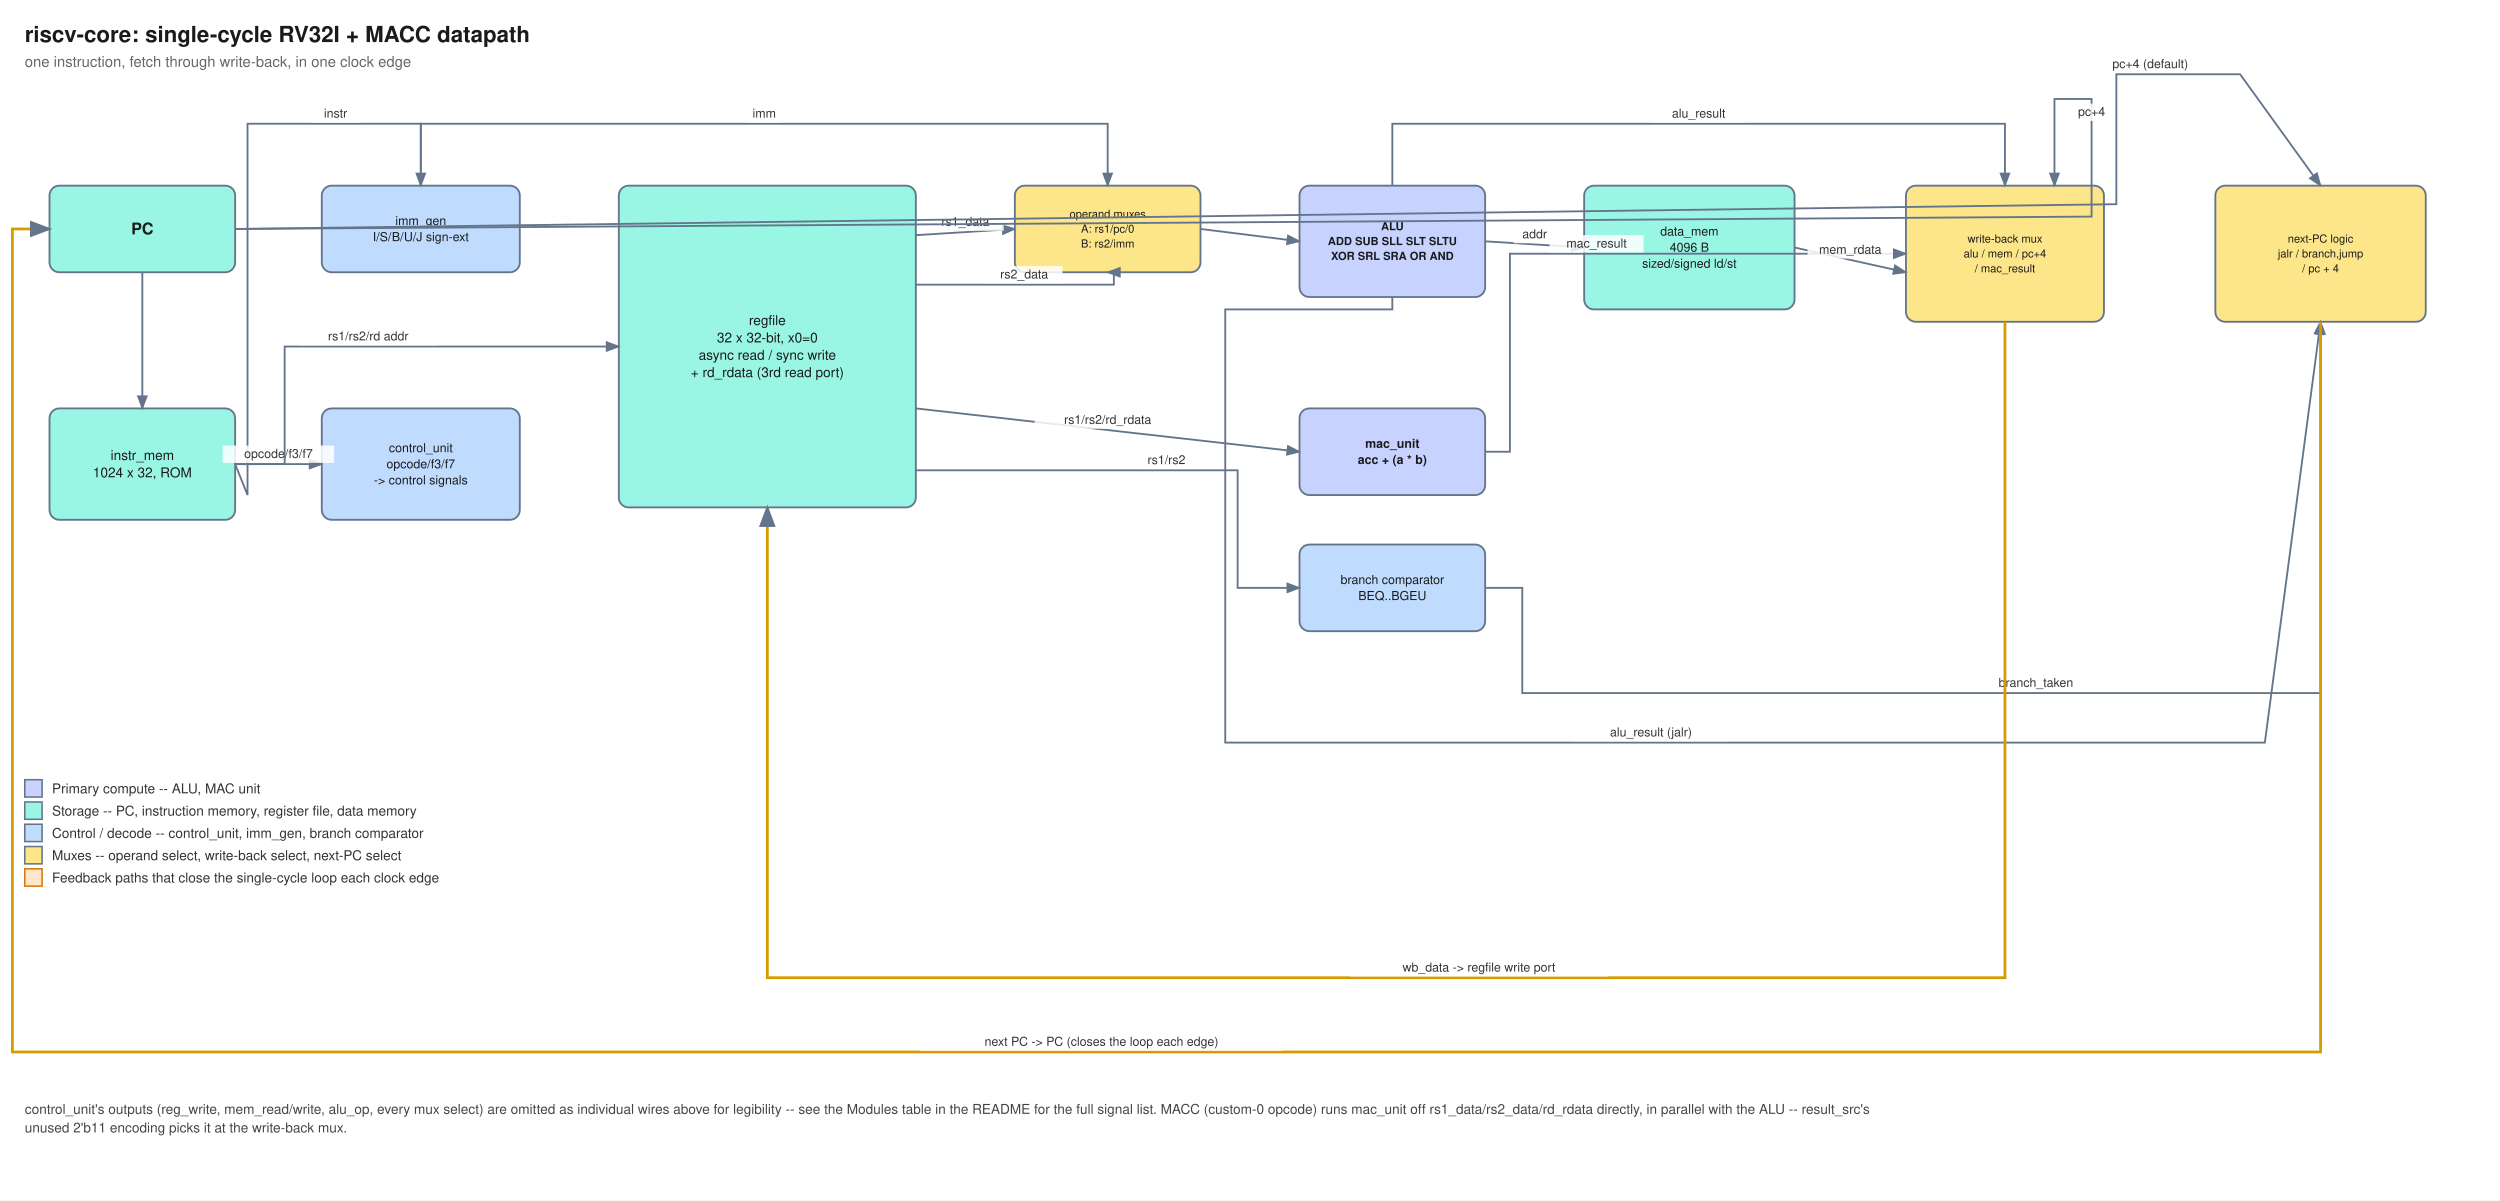
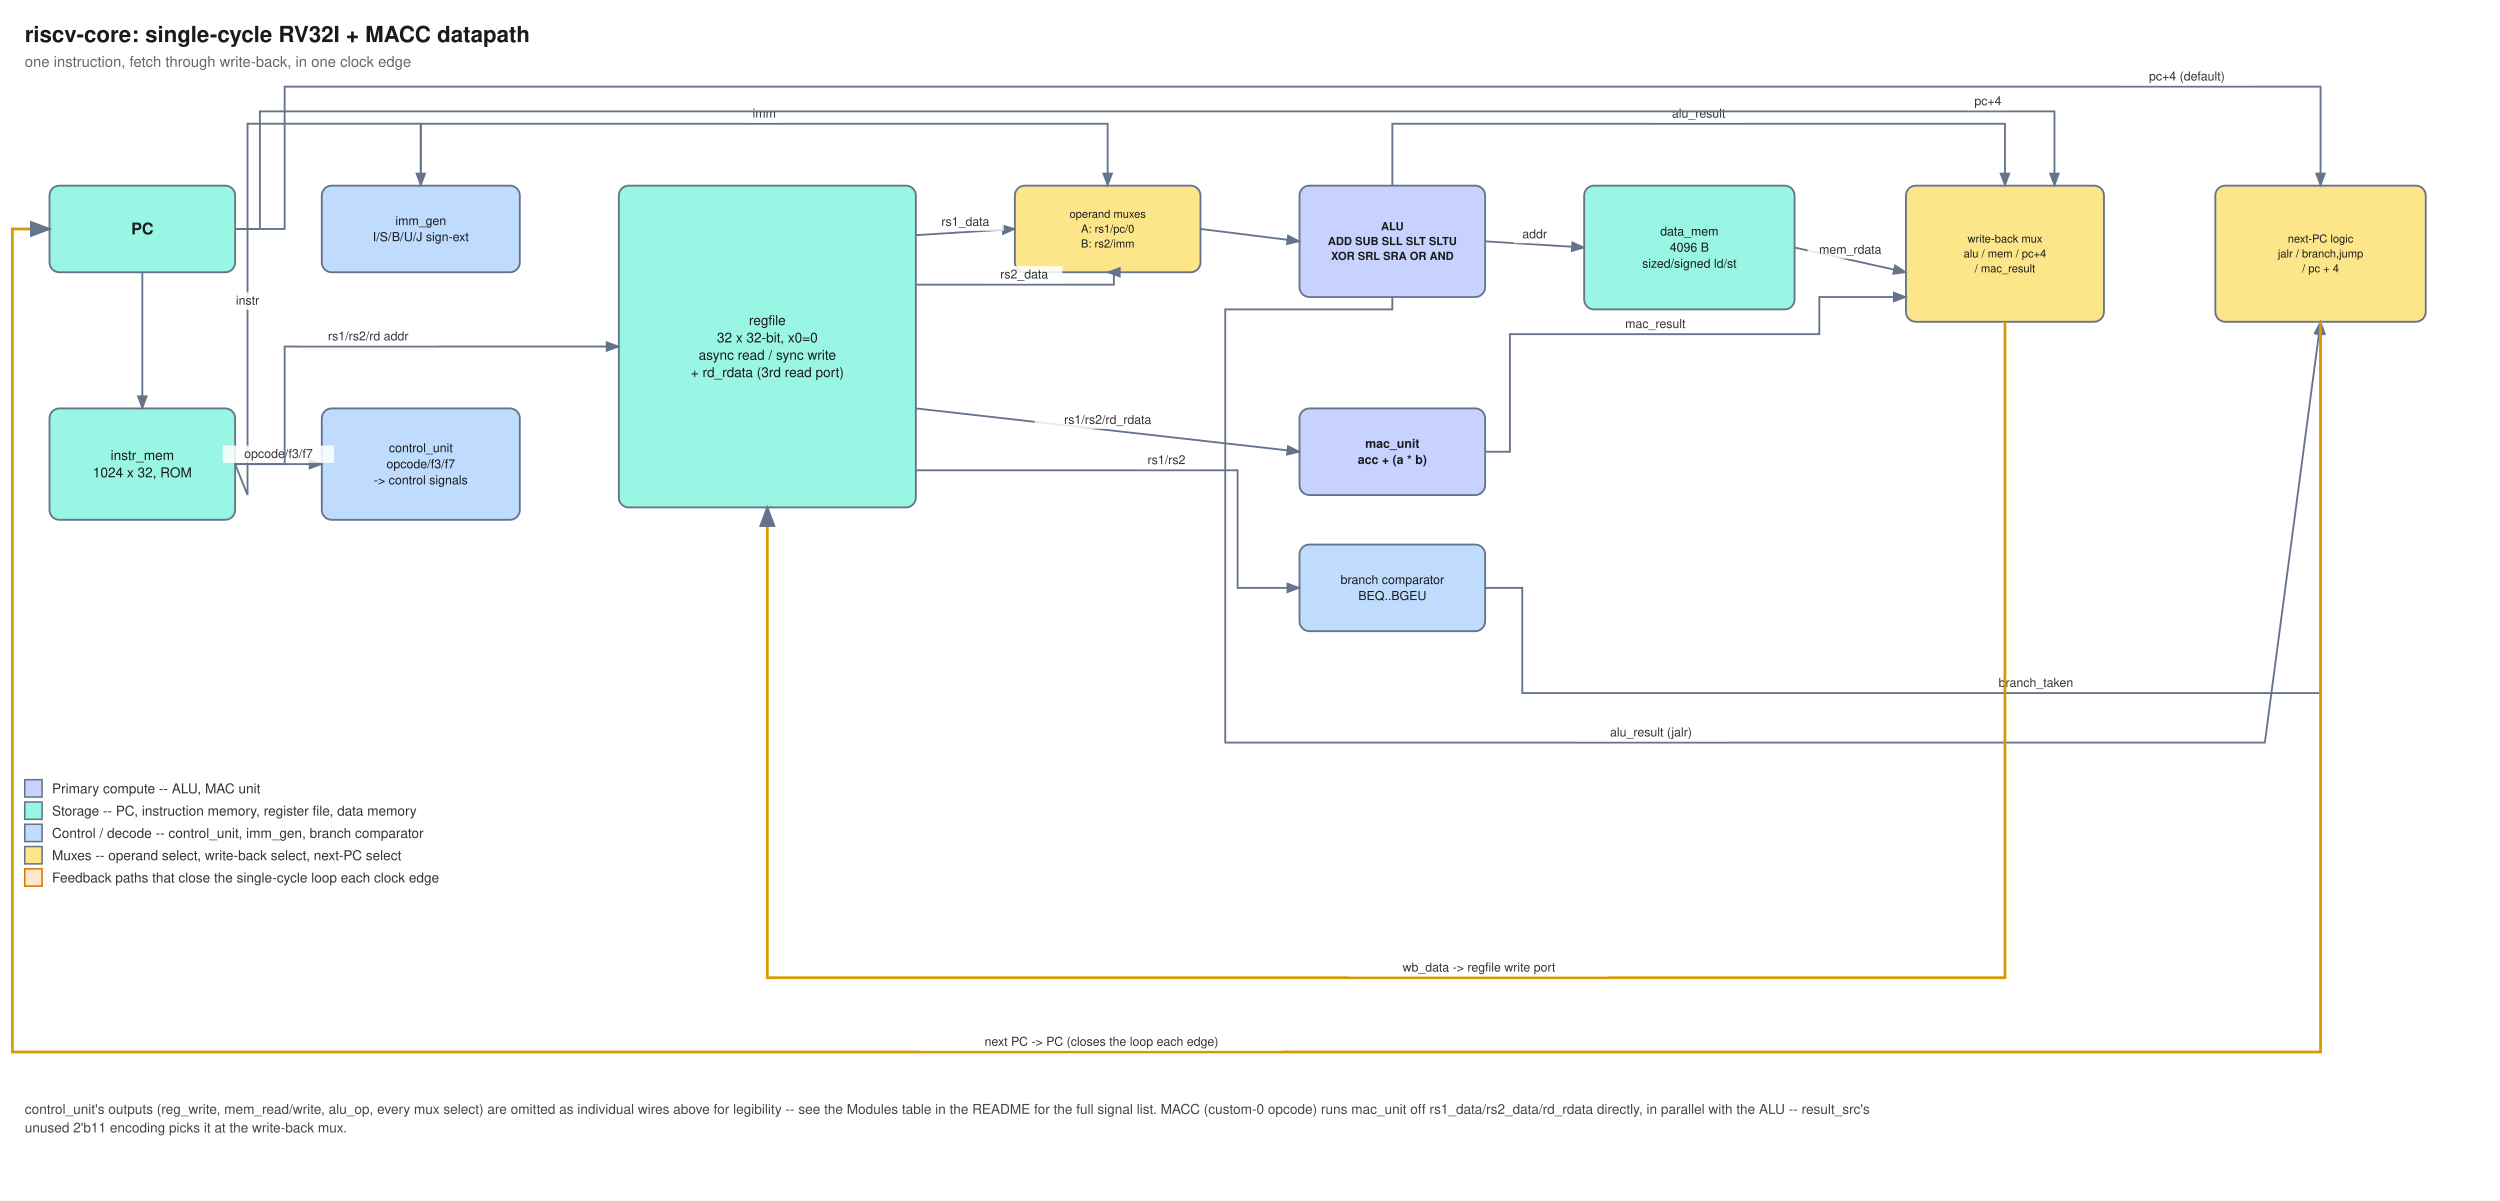
<svg xmlns="http://www.w3.org/2000/svg" viewBox="0 0 2020 970" width="2020" height="970">
  <defs>
    <marker id="arrow" markerWidth="9" markerHeight="9" refX="7" refY="3" orient="auto" markerUnits="strokeWidth">
      <path d="M0,0 L0,6 L8,3 z" fill="#64748b" />
    </marker>
  </defs>
  <rect x="0" y="0" width="2020" height="970" fill="#ffffff" />
  <text x="20" y="34" font-family="Helvetica,Arial,sans-serif" font-size="18" font-weight="bold" fill="#1a1a1a">riscv-core: single-cycle RV32I + MACC datapath</text>
  <text x="20" y="54" font-family="Helvetica,Arial,sans-serif" font-size="12" fill="#666666">one instruction, fetch through write-back, in one clock edge</text>
  <rect x="40" y="150" width="150" height="70" rx="8" ry="8" fill="#99f6e4" stroke="#64748b" stroke-width="1.5" />
  <text x="115.0" y="189.333" font-family="Helvetica,Arial,sans-serif" font-size="13" font-weight="bold" fill="#1a1a1a" text-anchor="middle">PC</text>
  <rect x="40" y="330" width="150" height="90" rx="8" ry="8" fill="#99f6e4" stroke="#64748b" stroke-width="1.5" />
  <text x="115.0" y="371.667" font-family="Helvetica,Arial,sans-serif" font-size="11" fill="#1a1a1a" text-anchor="middle">instr_mem</text>
  <text x="115.0" y="385.667" font-family="Helvetica,Arial,sans-serif" font-size="11" fill="#1a1a1a" text-anchor="middle">1024 x 32, ROM</text>
  <rect x="260" y="150" width="160" height="70" rx="8" ry="8" fill="#bfdbfe" stroke="#64748b" stroke-width="1.5" />
  <text x="340.0" y="181.833" font-family="Helvetica,Arial,sans-serif" font-size="10" fill="#1a1a1a" text-anchor="middle">imm_gen</text>
  <text x="340.0" y="194.833" font-family="Helvetica,Arial,sans-serif" font-size="10" fill="#1a1a1a" text-anchor="middle">I/S/B/U/J sign-ext</text>
  <rect x="260" y="330" width="160" height="90" rx="8" ry="8" fill="#bfdbfe" stroke="#64748b" stroke-width="1.5" />
  <text x="340.0" y="365.333" font-family="Helvetica,Arial,sans-serif" font-size="10" fill="#1a1a1a" text-anchor="middle">control_unit</text>
  <text x="340.0" y="378.333" font-family="Helvetica,Arial,sans-serif" font-size="10" fill="#1a1a1a" text-anchor="middle">opcode/f3/f7</text>
  <text x="340.0" y="391.333" font-family="Helvetica,Arial,sans-serif" font-size="10" fill="#1a1a1a" text-anchor="middle">-&gt; control signals</text>
  <rect x="500" y="150" width="240" height="260" rx="8" ry="8" fill="#99f6e4" stroke="#64748b" stroke-width="1.5" />
  <text x="620.0" y="262.667" font-family="Helvetica,Arial,sans-serif" font-size="11" fill="#1a1a1a" text-anchor="middle">regfile</text>
  <text x="620.0" y="276.667" font-family="Helvetica,Arial,sans-serif" font-size="11" fill="#1a1a1a" text-anchor="middle">32 x 32-bit, x0=0</text>
  <text x="620.0" y="290.667" font-family="Helvetica,Arial,sans-serif" font-size="11" fill="#1a1a1a" text-anchor="middle">async read / sync write</text>
  <text x="620.0" y="304.667" font-family="Helvetica,Arial,sans-serif" font-size="11" fill="#1a1a1a" text-anchor="middle">+ rd_rdata (3rd read port)</text>
  <rect x="820" y="150" width="150" height="70" rx="8" ry="8" fill="#fde68a" stroke="#64748b" stroke-width="1.5" />
  <text x="895.0" y="176.0" font-family="Helvetica,Arial,sans-serif" font-size="9" fill="#1a1a1a" text-anchor="middle">operand muxes</text>
  <text x="895.0" y="188.0" font-family="Helvetica,Arial,sans-serif" font-size="9" fill="#1a1a1a" text-anchor="middle">A: rs1/pc/0</text>
  <text x="895.0" y="200.0" font-family="Helvetica,Arial,sans-serif" font-size="9" fill="#1a1a1a" text-anchor="middle">B: rs2/imm</text>
  <rect x="1050" y="150" width="150" height="90" rx="8" ry="8" fill="#c7d2fe" stroke="#64748b" stroke-width="1.5" />
  <text x="1125.0" y="186.0" font-family="Helvetica,Arial,sans-serif" font-size="9" font-weight="bold" fill="#1a1a1a" text-anchor="middle">ALU</text>
  <text x="1125.0" y="198.0" font-family="Helvetica,Arial,sans-serif" font-size="9" font-weight="bold" fill="#1a1a1a" text-anchor="middle">ADD SUB SLL SLT SLTU</text>
  <text x="1125.0" y="210.0" font-family="Helvetica,Arial,sans-serif" font-size="9" font-weight="bold" fill="#1a1a1a" text-anchor="middle">XOR SRL SRA OR AND</text>
  <rect x="1050" y="330" width="150" height="70" rx="8" ry="8" fill="#c7d2fe" stroke="#64748b" stroke-width="1.5" />
  <text x="1125.0" y="361.833" font-family="Helvetica,Arial,sans-serif" font-size="10" font-weight="bold" fill="#1a1a1a" text-anchor="middle">mac_unit</text>
  <text x="1125.0" y="374.833" font-family="Helvetica,Arial,sans-serif" font-size="10" font-weight="bold" fill="#1a1a1a" text-anchor="middle">acc + (a * b)</text>
  <rect x="1050" y="440" width="150" height="70" rx="8" ry="8" fill="#bfdbfe" stroke="#64748b" stroke-width="1.5" />
  <text x="1125.0" y="471.833" font-family="Helvetica,Arial,sans-serif" font-size="10" fill="#1a1a1a" text-anchor="middle">branch comparator</text>
  <text x="1125.0" y="484.833" font-family="Helvetica,Arial,sans-serif" font-size="10" fill="#1a1a1a" text-anchor="middle">BEQ..BGEU</text>
  <rect x="1280" y="150" width="170" height="100" rx="8" ry="8" fill="#99f6e4" stroke="#64748b" stroke-width="1.5" />
  <text x="1365.0" y="190.333" font-family="Helvetica,Arial,sans-serif" font-size="10" fill="#1a1a1a" text-anchor="middle">data_mem</text>
  <text x="1365.0" y="203.333" font-family="Helvetica,Arial,sans-serif" font-size="10" fill="#1a1a1a" text-anchor="middle">4096 B</text>
  <text x="1365.0" y="216.333" font-family="Helvetica,Arial,sans-serif" font-size="10" fill="#1a1a1a" text-anchor="middle">sized/signed ld/st</text>
  <rect x="1540" y="150" width="160" height="110" rx="8" ry="8" fill="#fde68a" stroke="#64748b" stroke-width="1.5" />
  <text x="1620.0" y="196.0" font-family="Helvetica,Arial,sans-serif" font-size="9" fill="#1a1a1a" text-anchor="middle">write-back mux</text>
  <text x="1620.0" y="208.0" font-family="Helvetica,Arial,sans-serif" font-size="9" fill="#1a1a1a" text-anchor="middle">alu / mem / pc+4</text>
  <text x="1620.0" y="220.0" font-family="Helvetica,Arial,sans-serif" font-size="9" fill="#1a1a1a" text-anchor="middle">/ mac_result</text>
  <rect x="1790" y="150" width="170" height="110" rx="8" ry="8" fill="#fde68a" stroke="#64748b" stroke-width="1.5" />
  <text x="1875.0" y="196.0" font-family="Helvetica,Arial,sans-serif" font-size="9" fill="#1a1a1a" text-anchor="middle">next-PC logic</text>
  <text x="1875.0" y="208.0" font-family="Helvetica,Arial,sans-serif" font-size="9" fill="#1a1a1a" text-anchor="middle">jalr / branch,jump</text>
  <text x="1875.0" y="220.0" font-family="Helvetica,Arial,sans-serif" font-size="9" fill="#1a1a1a" text-anchor="middle">/ pc + 4</text>
  <path d="M 115.0 220 L 115.0 330" fill="none" stroke="#64748b" stroke-width="1.5" marker-end="url(#arrow)" />
  <path d="M 190 375.0 L 200 400 L 200 100 L 340.0 100 L 340.0 150" fill="none" stroke="#64748b" stroke-width="1.5" marker-end="url(#arrow)" />
-   <rect x="250.607" y="85.0" width="41" height="14" fill="#ffffff" fill-opacity="0.85" />
-   <text x="271.107" y="95.0" font-family="Helvetica,Arial,sans-serif" font-size="10" fill="#333333" text-anchor="middle">instr</text>
+   <rect x="179.5" y="236.171" width="41" height="14" fill="#ffffff" fill-opacity="0.85" />
+   <text x="200.0" y="246.171" font-family="Helvetica,Arial,sans-serif" font-size="10" fill="#333333" text-anchor="middle">instr</text>
  <path d="M 190 375.0 L 260 375.0" fill="none" stroke="#64748b" stroke-width="1.5" marker-end="url(#arrow)" />
  <rect x="180.0" y="360.0" width="90" height="14" fill="#ffffff" fill-opacity="0.85" />
  <text x="225.0" y="370.0" font-family="Helvetica,Arial,sans-serif" font-size="10" fill="#333333" text-anchor="middle">opcode/f3/f7</text>
  <path d="M 190 375.0 L 230 375 L 230 280 L 500 280" fill="none" stroke="#64748b" stroke-width="1.5" marker-end="url(#arrow)" />
  <rect x="242.0" y="265.0" width="111" height="14" fill="#ffffff" fill-opacity="0.85" />
  <text x="297.5" y="275.0" font-family="Helvetica,Arial,sans-serif" font-size="10" fill="#333333" text-anchor="middle">rs1/rs2/rd addr</text>
  <path d="M 740 190 L 820 185.0" fill="none" stroke="#64748b" stroke-width="1.5" marker-end="url(#arrow)" />
  <rect x="749.0" y="172.5" width="62" height="14" fill="#ffffff" fill-opacity="0.85" />
  <text x="780.0" y="182.5" font-family="Helvetica,Arial,sans-serif" font-size="10" fill="#333333" text-anchor="middle">rs1_data</text>
  <path d="M 740 230 L 900 230 L 900 220 L 895.0 220" fill="none" stroke="#64748b" stroke-width="1.5" marker-end="url(#arrow)" />
  <rect x="796.5" y="215.0" width="62" height="14" fill="#ffffff" fill-opacity="0.85" />
  <text x="827.5" y="225.0" font-family="Helvetica,Arial,sans-serif" font-size="10" fill="#333333" text-anchor="middle">rs2_data</text>
  <path d="M 740 330 L 1050 365.0" fill="none" stroke="#64748b" stroke-width="1.5" marker-end="url(#arrow)" />
  <rect x="836.0" y="332.5" width="118" height="14" fill="#ffffff" fill-opacity="0.85" />
  <text x="895.0" y="342.5" font-family="Helvetica,Arial,sans-serif" font-size="10" fill="#333333" text-anchor="middle">rs1/rs2/rd_rdata</text>
  <path d="M 740 380 L 1000 380 L 1000 475 L 1050 475.0" fill="none" stroke="#64748b" stroke-width="1.5" marker-end="url(#arrow)" />
  <rect x="915.0" y="365.0" width="55" height="14" fill="#ffffff" fill-opacity="0.85" />
  <text x="942.5" y="375.0" font-family="Helvetica,Arial,sans-serif" font-size="10" fill="#333333" text-anchor="middle">rs1/rs2</text>
  <path d="M 340.0 150 L 340 100 L 895 100 L 895 150" fill="none" stroke="#64748b" stroke-width="1.5" marker-end="url(#arrow)" />
  <rect x="604.0" y="85.0" width="27" height="14" fill="#ffffff" fill-opacity="0.85" />
  <text x="617.5" y="95.0" font-family="Helvetica,Arial,sans-serif" font-size="10" fill="#333333" text-anchor="middle">imm</text>
  <path d="M 970 185.0 L 1050 195.0" fill="none" stroke="#64748b" stroke-width="1.5" marker-end="url(#arrow)" />
  <path d="M 1200 195.0 L 1280 200.0" fill="none" stroke="#64748b" stroke-width="1.5" marker-end="url(#arrow)" />
  <rect x="1223.0" y="182.5" width="34" height="14" fill="#ffffff" fill-opacity="0.85" />
  <text x="1240.0" y="192.5" font-family="Helvetica,Arial,sans-serif" font-size="10" fill="#333333" text-anchor="middle">addr</text>
  <path d="M 1125.0 150 L 1125 100 L 1620 100 L 1620 150" fill="none" stroke="#64748b" stroke-width="1.5" marker-end="url(#arrow)" />
  <rect x="1334.5" y="85.0" width="76" height="14" fill="#ffffff" fill-opacity="0.85" />
  <text x="1372.5" y="95.0" font-family="Helvetica,Arial,sans-serif" font-size="10" fill="#333333" text-anchor="middle">alu_result</text>
-   <path d="M 1200 365.0 L 1220 365 L 1220 205 L 1540 205.0" fill="none" stroke="#64748b" stroke-width="1.5" marker-end="url(#arrow)" />
-   <rect x="1252.0" y="190.0" width="76" height="14" fill="#ffffff" fill-opacity="0.85" />
-   <text x="1290.0" y="200.0" font-family="Helvetica,Arial,sans-serif" font-size="10" fill="#333333" text-anchor="middle">mac_result</text>
+   <path d="M 1200 365.0 L 1220 365 L 1220 270 L 1470 270 L 1470 240 L 1540 240" fill="none" stroke="#64748b" stroke-width="1.5" marker-end="url(#arrow)" />
+   <rect x="1299.5" y="255.0" width="76" height="14" fill="#ffffff" fill-opacity="0.85" />
+   <text x="1337.5" y="265.0" font-family="Helvetica,Arial,sans-serif" font-size="10" fill="#333333" text-anchor="middle">mac_result</text>
  <path d="M 1450 200.0 L 1540 220" fill="none" stroke="#64748b" stroke-width="1.5" marker-end="url(#arrow)" />
  <rect x="1460.5" y="195.0" width="69" height="14" fill="#ffffff" fill-opacity="0.85" />
  <text x="1495.0" y="205.0" font-family="Helvetica,Arial,sans-serif" font-size="10" fill="#333333" text-anchor="middle">mem_rdata</text>
-   <path d="M 190 185.0 L 1690 175 L 1690 80 L 1660 80 L 1660 150" fill="none" stroke="#64748b" stroke-width="1.5" marker-end="url(#arrow)" />
-   <rect x="1673.0" y="83.652" width="34" height="14" fill="#ffffff" fill-opacity="0.85" />
-   <text x="1690.0" y="93.652" font-family="Helvetica,Arial,sans-serif" font-size="10" fill="#333333" text-anchor="middle">pc+4</text>
+   <path d="M 190 185.0 L 210 185 L 210 90 L 1660 90 L 1660 150" fill="none" stroke="#64748b" stroke-width="1.5" marker-end="url(#arrow)" />
+   <rect x="1589.25" y="75.0" width="34" height="14" fill="#ffffff" fill-opacity="0.85" />
+   <text x="1606.25" y="85.0" font-family="Helvetica,Arial,sans-serif" font-size="10" fill="#333333" text-anchor="middle">pc+4</text>
  <path d="M 1200 475.0 L 1230 475 L 1230 560 L 1875 560 L 1875 260" fill="none" stroke="#64748b" stroke-width="1.5" marker-end="url(#arrow)" />
  <rect x="1600.0" y="545.0" width="90" height="14" fill="#ffffff" fill-opacity="0.85" />
  <text x="1645.0" y="555.0" font-family="Helvetica,Arial,sans-serif" font-size="10" fill="#333333" text-anchor="middle">branch_taken</text>
  <path d="M 1125.0 240 L 1125 250 L 990 250 L 990 600 L 1830 600 L 1875.0 260" fill="none" stroke="#64748b" stroke-width="1.5" marker-end="url(#arrow)" />
  <rect x="1271.483" y="585.0" width="125" height="14" fill="#ffffff" fill-opacity="0.85" />
  <text x="1333.983" y="595.0" font-family="Helvetica,Arial,sans-serif" font-size="10" fill="#333333" text-anchor="middle">alu_result (jalr)</text>
-   <path d="M 190 185.0 L 1710 165 L 1710 60 L 1810 60 L 1875.0 150" fill="none" stroke="#64748b" stroke-width="1.5" marker-end="url(#arrow)" />
-   <rect x="1685.403" y="45.0" width="104" height="14" fill="#ffffff" fill-opacity="0.85" />
-   <text x="1737.403" y="55.0" font-family="Helvetica,Arial,sans-serif" font-size="10" fill="#333333" text-anchor="middle">pc+4 (default)</text>
+   <path d="M 190 185.0 L 230 185 L 230 70 L 1875 70 L 1875.0 150" fill="none" stroke="#64748b" stroke-width="1.5" marker-end="url(#arrow)" />
+   <rect x="1715.0" y="55.0" width="104" height="14" fill="#ffffff" fill-opacity="0.85" />
+   <text x="1767.0" y="65.0" font-family="Helvetica,Arial,sans-serif" font-size="10" fill="#333333" text-anchor="middle">pc+4 (default)</text>
  <rect x="20" y="630" width="14" height="14" fill="#c7d2fe" stroke="#64748b" stroke-width="1.25" />
  <text x="42" y="641" font-family="Helvetica,Arial,sans-serif" font-size="11" fill="#333333">Primary compute -- ALU, MAC unit</text>
  <rect x="20" y="648" width="14" height="14" fill="#99f6e4" stroke="#64748b" stroke-width="1.25" />
  <text x="42" y="659" font-family="Helvetica,Arial,sans-serif" font-size="11" fill="#333333">Storage -- PC, instruction memory, register file, data memory</text>
  <rect x="20" y="666" width="14" height="14" fill="#bfdbfe" stroke="#64748b" stroke-width="1.25" />
  <text x="42" y="677" font-family="Helvetica,Arial,sans-serif" font-size="11" fill="#333333">Control / decode -- control_unit, imm_gen, branch comparator</text>
  <rect x="20" y="684" width="14" height="14" fill="#fde68a" stroke="#64748b" stroke-width="1.25" />
  <text x="42" y="695" font-family="Helvetica,Arial,sans-serif" font-size="11" fill="#333333">Muxes -- operand select, write-back select, next-PC select</text>
  <rect x="20" y="702" width="14" height="14" fill="#ffe6cc" stroke="#d97706" stroke-width="1.25" />
  <text x="42" y="713" font-family="Helvetica,Arial,sans-serif" font-size="11" fill="#333333">Feedback paths that close the single-cycle loop each clock edge</text>
  <path d="M 1620.0 260 L 1620 790 L 620 790 L 620.0 410" fill="none" stroke="#d79b00" stroke-width="2.25" marker-end="url(#arrow)" />
  <rect x="1090.5" y="775.0" width="209" height="14" fill="#ffffff" fill-opacity="0.85" />
  <text x="1195.0" y="785.0" font-family="Helvetica,Arial,sans-serif" font-size="10" fill="#333333" text-anchor="middle">wb_data -&gt; regfile write port</text>
  <path d="M 1875.0 260 L 1875 850 L 10 850 L 10 185.0 L 40 185.0" fill="none" stroke="#d79b00" stroke-width="2.25" marker-end="url(#arrow)" />
  <rect x="743.5" y="835.0" width="293" height="14" fill="#ffffff" fill-opacity="0.85" />
  <text x="890.0" y="845.0" font-family="Helvetica,Arial,sans-serif" font-size="10" fill="#333333" text-anchor="middle">next PC -&gt; PC (closes the loop each edge)</text>
  <text x="20" y="900" font-family="Helvetica,Arial,sans-serif" font-size="11" fill="#444444">control_unit's outputs (reg_write, mem_read/write, alu_op, every mux select) are omitted as individual wires above for legibility -- see the Modules table in the README for the full signal list. MACC (custom-0 opcode) runs mac_unit off rs1_data/rs2_data/rd_rdata directly, in parallel with the ALU -- result_src's</text>
  <text x="20" y="915" font-family="Helvetica,Arial,sans-serif" font-size="11" fill="#444444">unused 2'b11 encoding picks it at the write-back mux.</text>
</svg>
